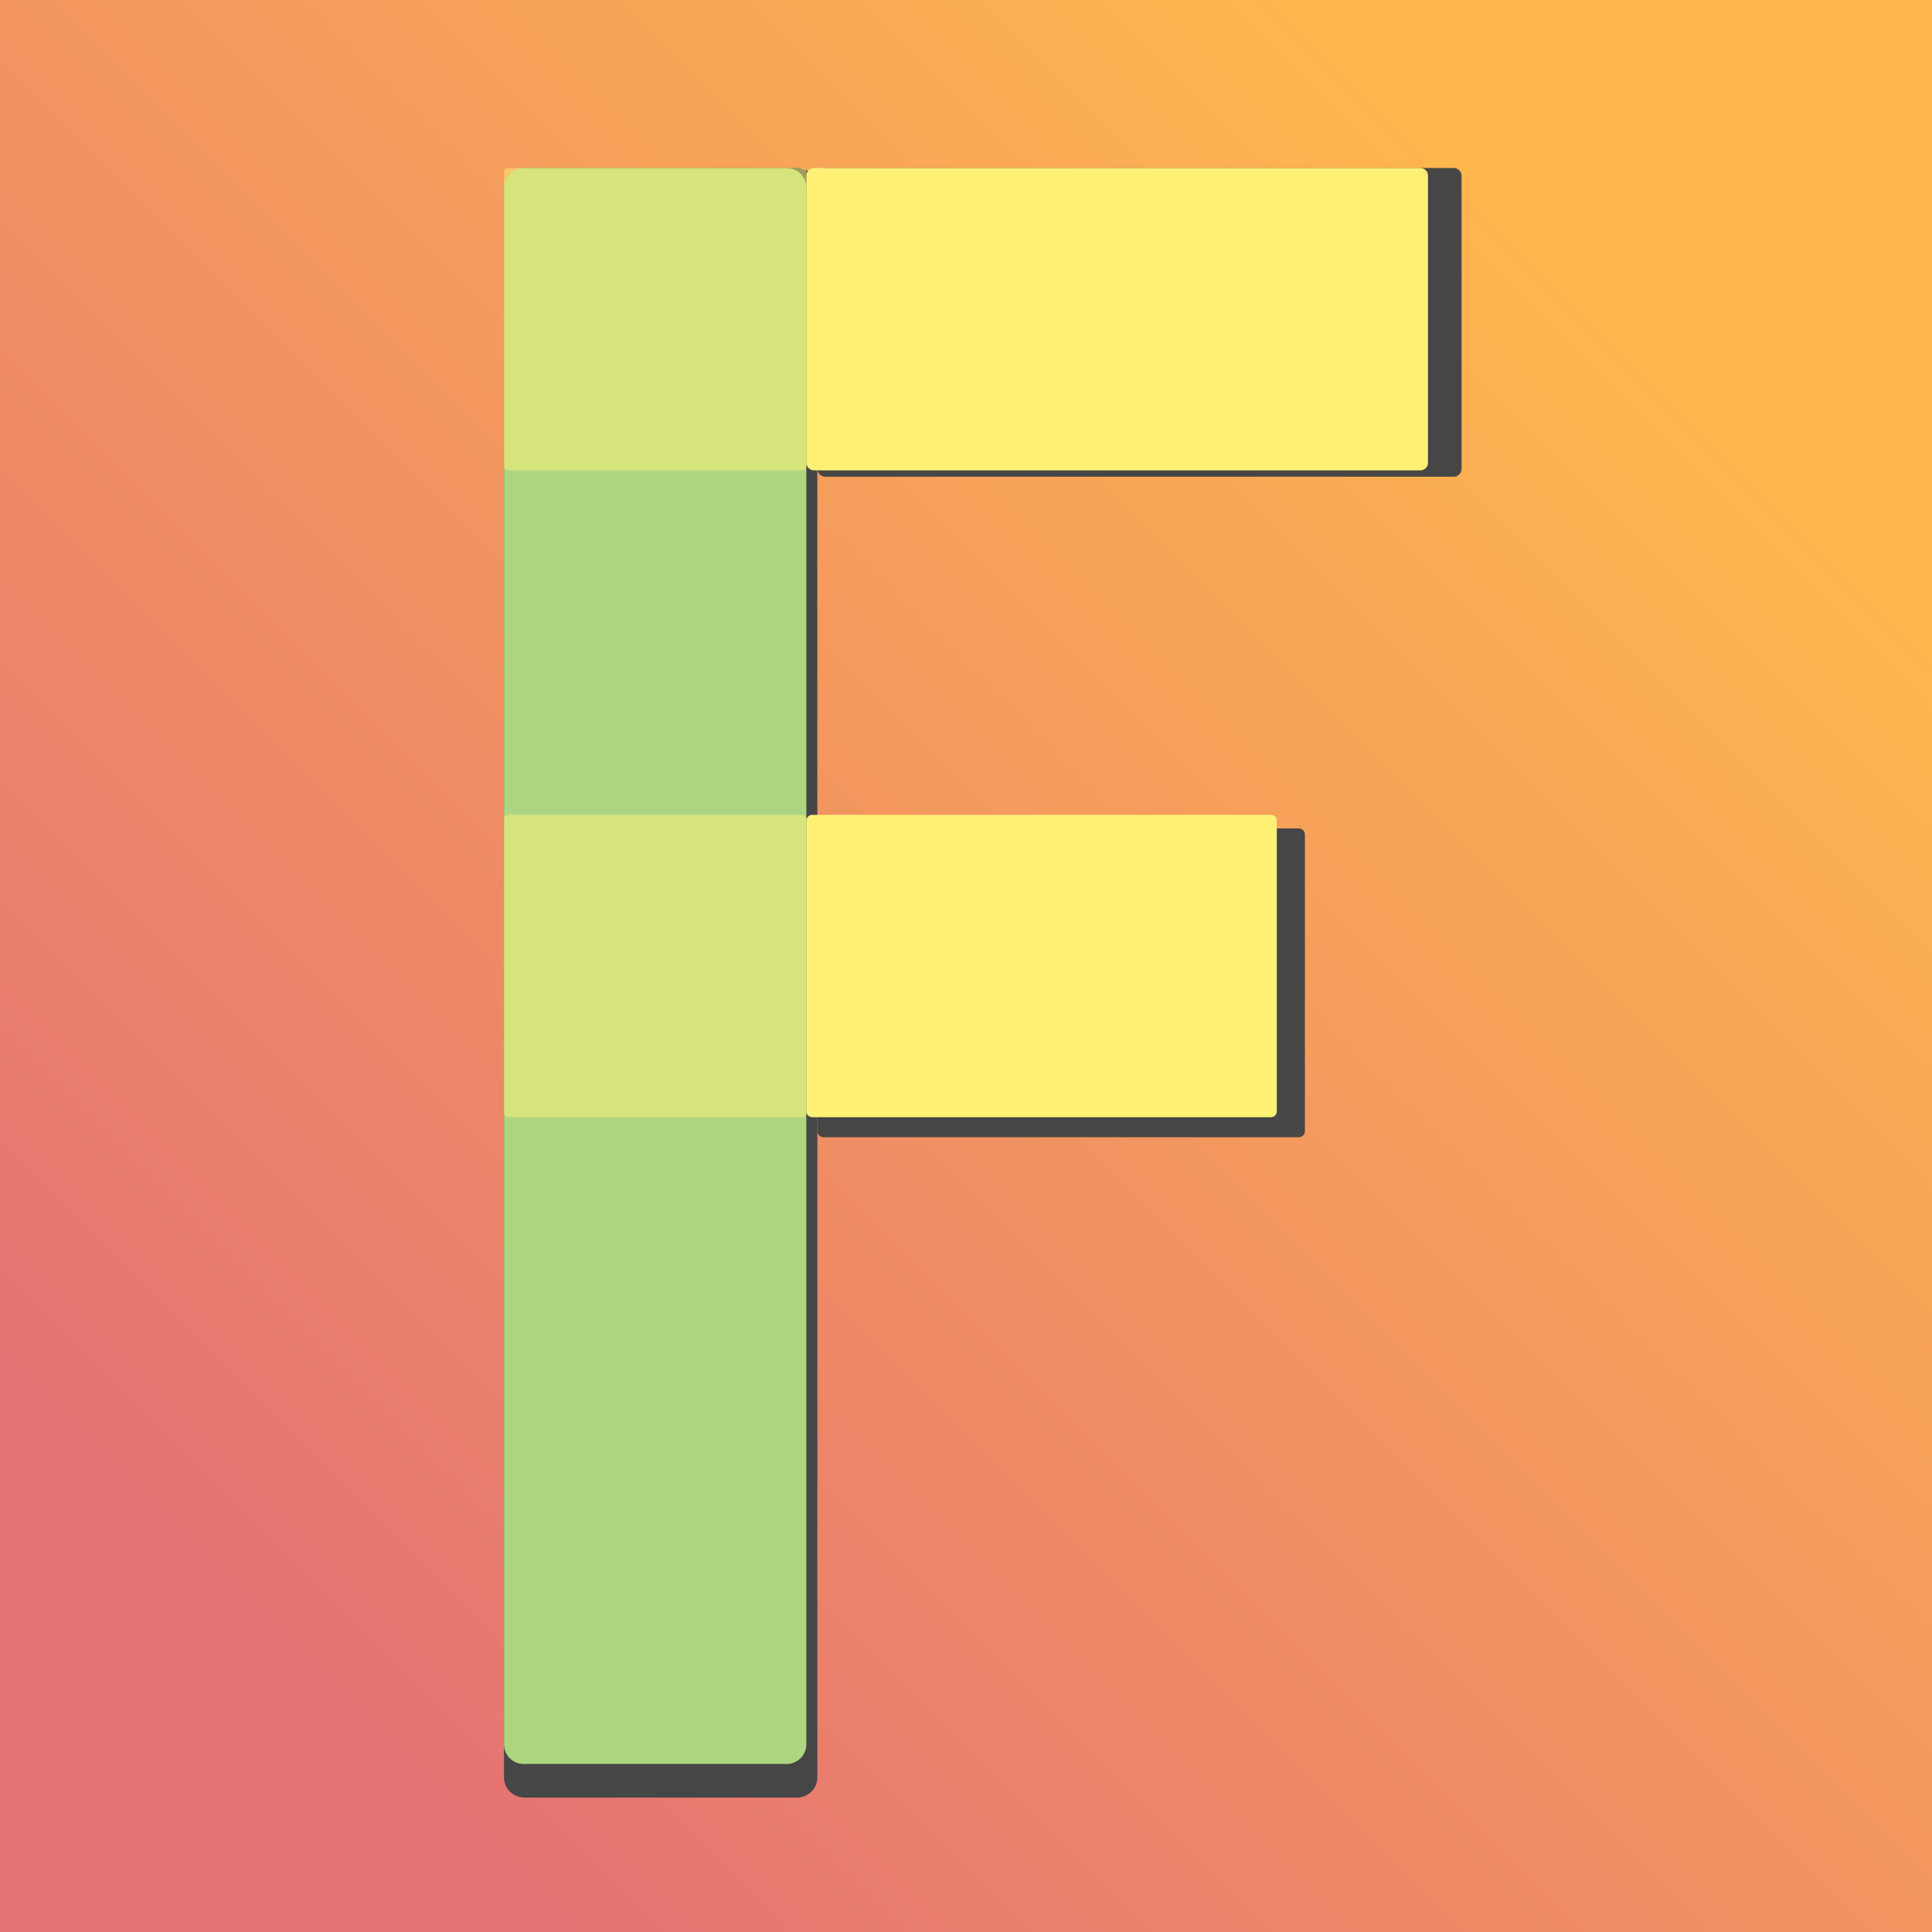
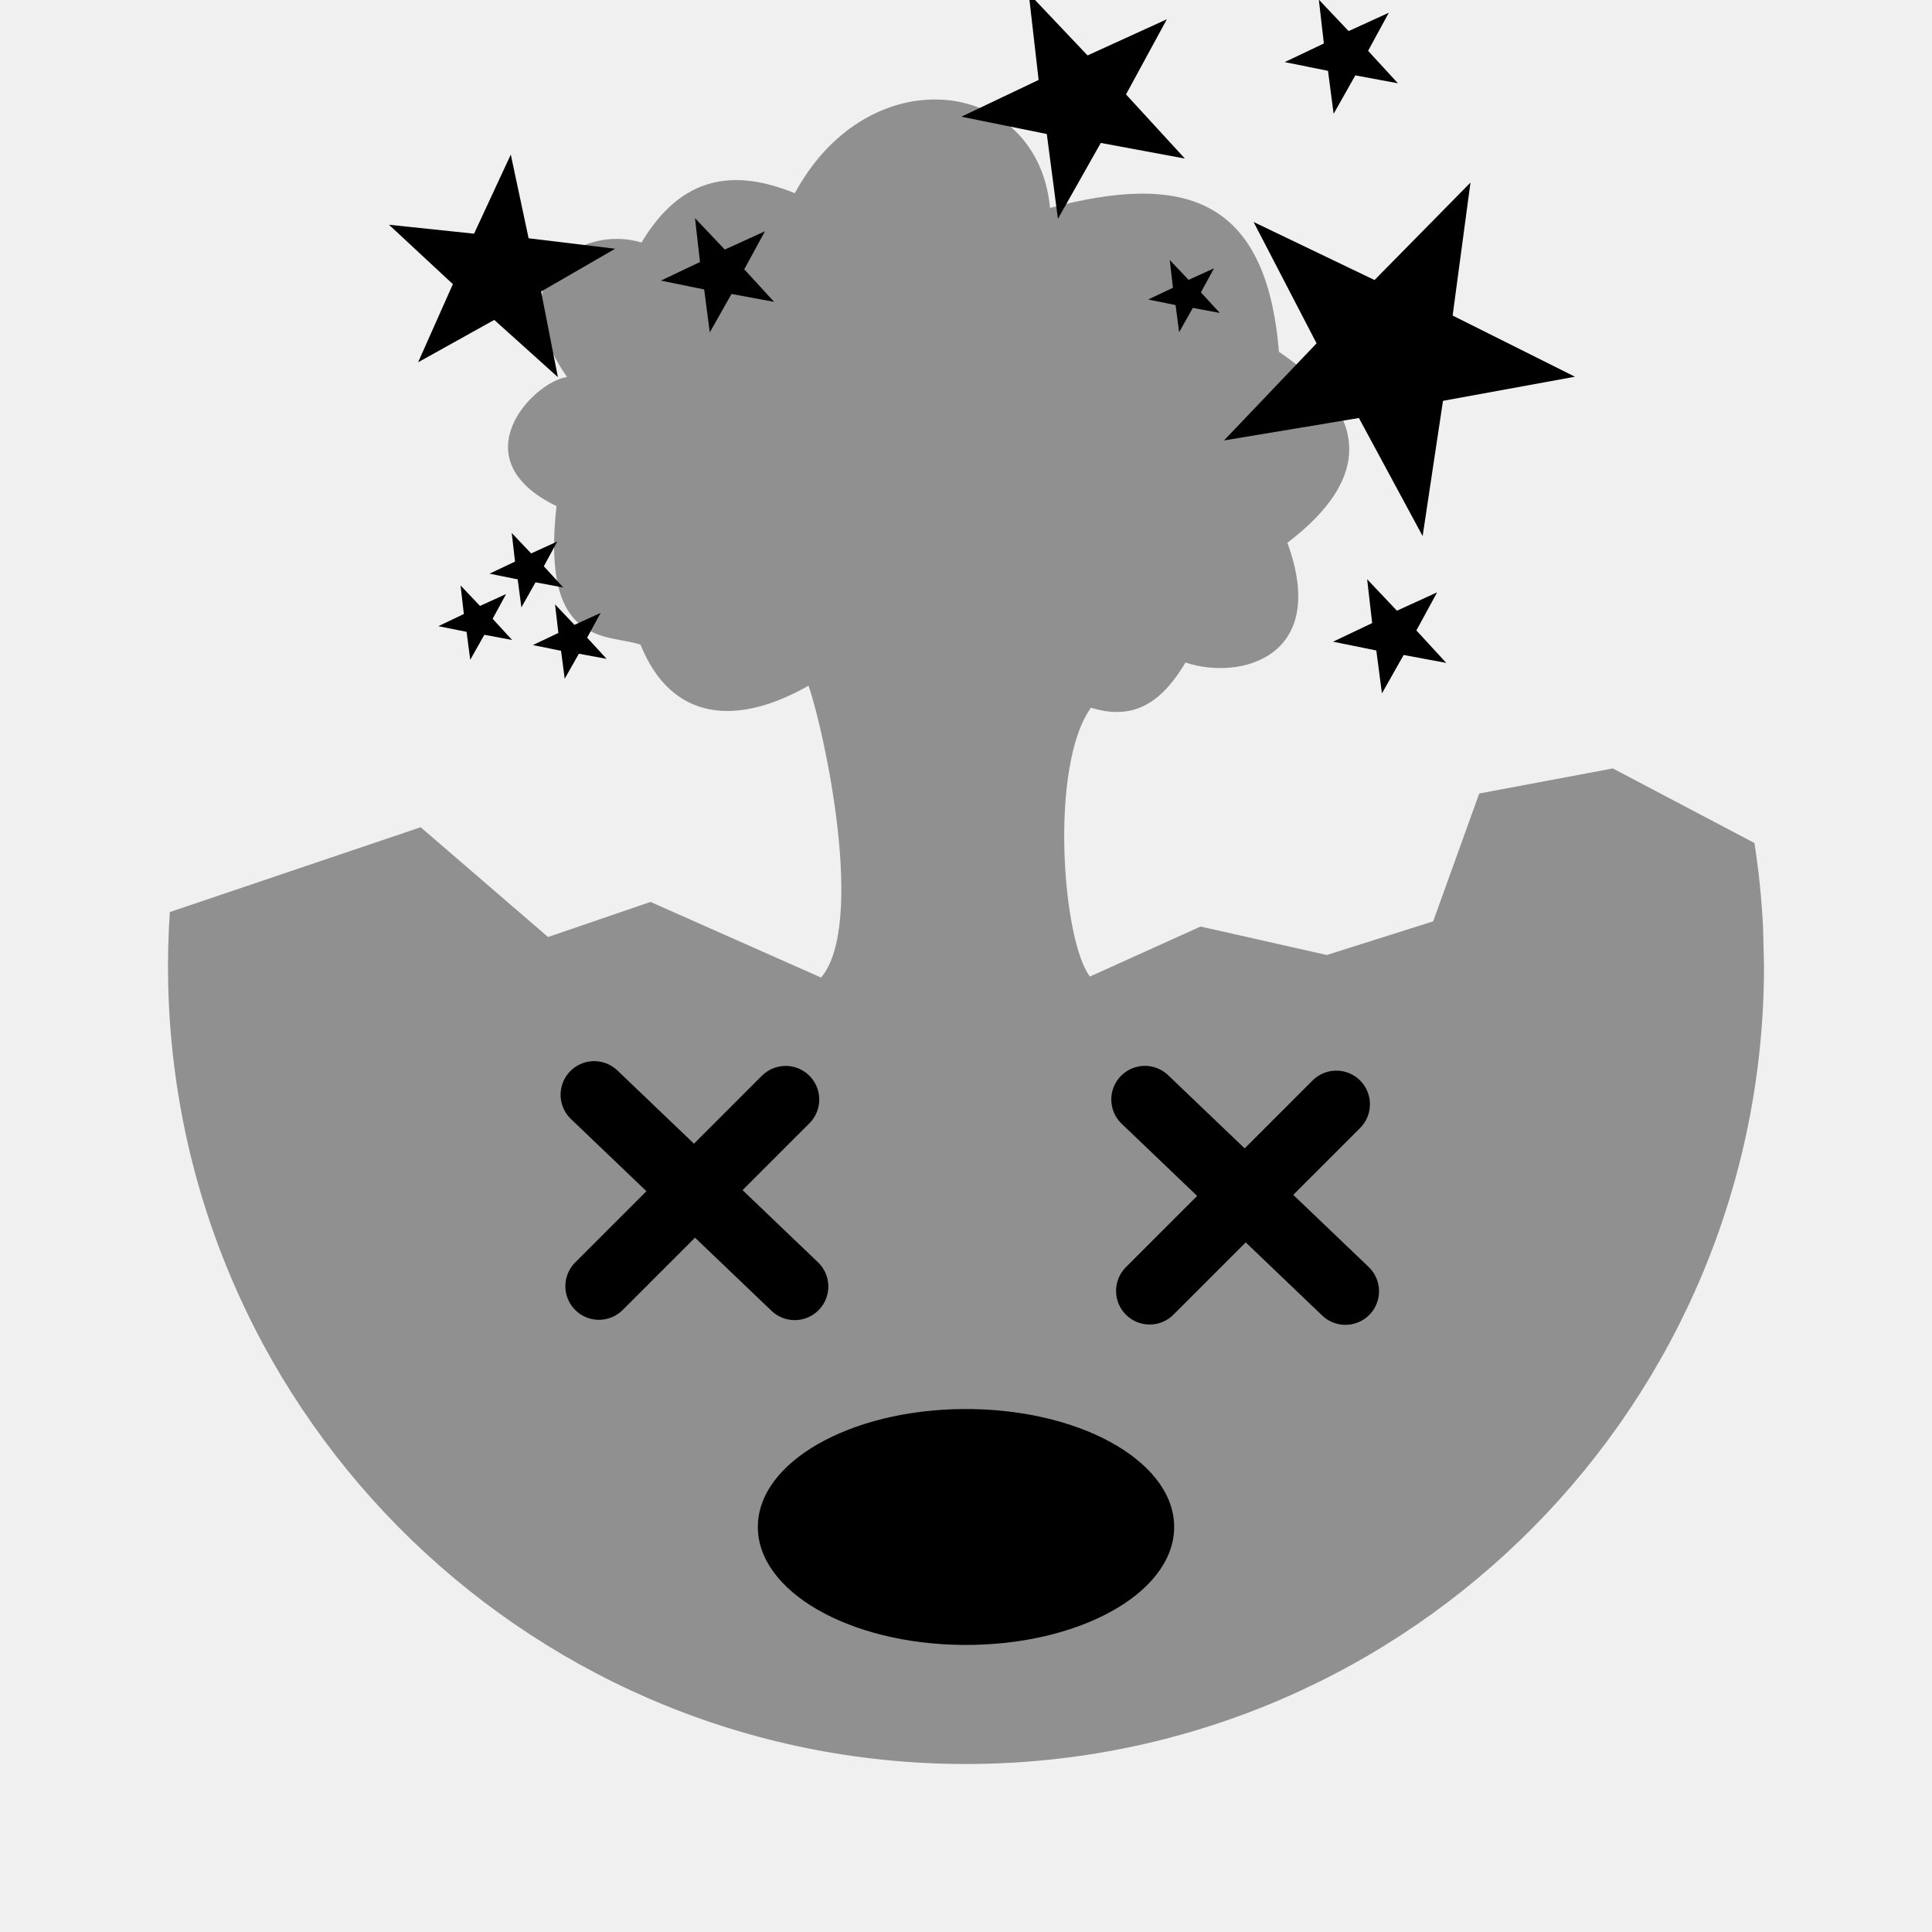
<svg xmlns="http://www.w3.org/2000/svg" xmlns:xlink="http://www.w3.org/1999/xlink" width="115" height="115" viewBox="0 0 30.427 30.427" version="1.1" id="svg1" xml:space="preserve">
  <defs id="defs1">
    <linearGradient xlink:href="#linearGradient1" id="linearGradient2-2" x1="25.971" y1="4.456" x2="4.456" y2="25.971" gradientUnits="userSpaceOnUse" />
    <linearGradient id="linearGradient1">
      <stop style="stop-color:#ffb74d;stop-opacity:1;" offset="0" id="stop1-9" />
      <stop style="stop-color:#e57373;stop-opacity:1;" offset="1" id="stop2-1" />
    </linearGradient>
  </defs>
  <g id="layer2-3" style="display:none" transform="translate(10.98021,8.466665)">
    <rect style="display:inline;fill:#ffb74d;fill-opacity:1;stroke:#ffffff;stroke-width:0.239;stroke-miterlimit:0" id="rect2-3-1-1-3" width="26.219" height="26.219" x="-67.349" y="26.578" />
    <rect style="display:inline;fill:#9575cd;fill-opacity:1;stroke:#ffffff;stroke-width:0.239;stroke-miterlimit:0" id="rect2-3-1-5" width="26.219" height="26.219" x="-67.349" y="0.12" />
    <rect style="display:inline;fill:#8bedde;fill-opacity:1;stroke:#ffffff;stroke-width:0.239;stroke-miterlimit:0" id="rect2-3-6" width="26.219" height="26.219" x="-40.891" y="-13.109" />
    <rect style="display:inline;fill:#8fdcbe;fill-opacity:1;stroke:#ffffff;stroke-width:0.239;stroke-miterlimit:0" id="rect29" width="26.219" height="26.219" x="-67.349" y="-26.339" />
    <rect style="display:inline;fill:#e57373;fill-opacity:1;stroke:#ffffff;stroke-width:0.156;stroke-miterlimit:0" id="rect4-2" width="26.302" height="26.302" x="-93.849" y="39.766" />
    <rect style="display:inline;fill:#64b5f6;fill-opacity:1;stroke:#ffffff;stroke-width:0.275;stroke-miterlimit:0" id="rect3-9" width="26.184" height="26.184" x="-93.79" y="13.367" />
    <rect style="display:inline;fill:#fff176;fill-opacity:1;stroke:#ffffff;stroke-width:0.156;stroke-miterlimit:0" id="rect4-7-1" width="26.302" height="26.302" x="-93.849" y="-13.151" />
    <rect style="display:inline;fill:#aed581;fill-opacity:1;stroke:#ffffff;stroke-width:0.239;stroke-miterlimit:0" id="rect2-2" width="26.219" height="26.219" x="-93.807" y="-39.568" />
  </g>
  <g id="g1" style="display:inline" />
-   <g id="g55-0" style="display:inline">
+   <g id="g55-0" style="display:none">
    <rect style="display:inline;opacity:1;fill:url(#linearGradient2-2);fill-opacity:1;stroke:none;stroke-width:41.832;stroke-linecap:round;stroke-linejoin:round" id="rect2-9" width="30.427" height="30.427" x="-1.7763568e-15" y="-1.7763568e-15" />
  </g>
  <g id="g7" style="display:none">
    <rect style="display:inline;opacity:1;fill:url(#linearGradient2-2);fill-opacity:1;stroke:none;stroke-width:41.832;stroke-linecap:round;stroke-linejoin:round" id="rect19" width="30.427" height="30.427" x="-1.7763568e-15" y="-1.7763568e-15" />
    <g id="g41" transform="matrix(0.6701053,0,0,0.6701031,6.608829,4.511657)" style="display:inline">
      <g id="g36" style="display:inline;fill:#464646;fill-opacity:1" transform="matrix(1.036364,0,0,1.021053,-0.2156787,-0.06606773)">
        <rect style="fill:#464646;fill-opacity:1;stroke-width:0.361;stroke-linecap:round;stroke-linejoin:round;stroke-miterlimit:0" id="rect34" width="4.762" height="25.135" x="5.931" y="3.138" ry="0.31" />
        <rect style="display:inline;fill:#464646;fill-opacity:1;stroke-width:0.225;stroke-linecap:round;stroke-linejoin:round;stroke-miterlimit:0" id="rect35" width="4.762" height="9.79" x="3.138" y="-20.483" ry="0.121" transform="rotate(90)" />
        <rect style="display:inline;fill:#464646;fill-opacity:1;stroke-width:0.196;stroke-linecap:round;stroke-linejoin:round;stroke-miterlimit:0" id="rect36" width="4.762" height="7.408" x="13.325" y="-18.102" ry="0.091" transform="rotate(90)" />
      </g>
      <rect style="fill:#aed581;fill-opacity:1;stroke-width:0.361;stroke-linecap:round;stroke-linejoin:round;stroke-miterlimit:0" id="rect37" width="4.762" height="25.135" x="5.931" y="3.138" ry="0.31" />
      <rect style="display:inline;fill:#fff176;fill-opacity:1;stroke-width:0.225;stroke-linecap:round;stroke-linejoin:round;stroke-miterlimit:0" id="rect38" width="4.762" height="9.79" x="3.138" y="-20.483" ry="0.121" transform="rotate(90)" />
      <rect style="display:inline;fill:#fff176;fill-opacity:1;stroke-width:0.196;stroke-linecap:round;stroke-linejoin:round;stroke-miterlimit:0" id="rect39" width="4.762" height="7.408" x="13.325" y="-18.102" ry="0.091" transform="rotate(90)" />
      <rect style="display:inline;opacity:0.5;fill:#fff176;fill-opacity:1;stroke-width:0.157;stroke-linecap:round;stroke-linejoin:round;stroke-miterlimit:0" id="rect40" width="4.762" height="4.763" x="3.138" y="-10.694" ry="0.059" transform="rotate(90)" />
      <rect style="display:inline;opacity:0.5;fill:#fff176;fill-opacity:1;stroke-width:0.157;stroke-linecap:round;stroke-linejoin:round;stroke-miterlimit:0" id="rect41" width="4.762" height="4.763" x="13.325" y="-10.694" ry="0.059" transform="rotate(90)" />
    </g>
  </g>
  <g id="g54" style="display:inline" />
-   <g id="g9" style="display:none">
+   <g id="g9" style="display:inline">
    <rect style="opacity:1;fill:#000000;fill-opacity:0;stroke:none;stroke-width:41.832;stroke-linecap:round;stroke-linejoin:round" id="rect9" width="30.427" height="30.427" x="-1.7763568e-15" y="-1.7763568e-15" />
    <g id="g60" style="display:inline" transform="matrix(0.8260869,0,0,0.8260869,2.645833,2.645833)">
-       <path id="path65" style="display:inline;opacity:0.4;fill:#000000;stroke-width:1.408;stroke-miterlimit:0" d="m 14.665,1.256 c -0.072,-0.001 -0.145,5.672e-4 -0.218,0.006 -0.908,0.063 -1.873,0.628 -2.497,1.781 C 10.811,2.577 9.795,2.692 9.028,3.984 7.884,3.629 6.285,4.64 7.607,6.546 6.954,6.643 5.551,8.11 7.407,9.008 7.099,11.731 8.394,11.435 9.008,11.65 c 0.595,1.471 1.848,1.554 3.203,0.781 0.304,0.874 1.097,1.987 0.24,3.003 L 9.199,13.992 7.246,14.661 4.817,12.568 0.035,14.185 A 15.214,15.214 0 0 0 0.004,15.571 15.214,15.214 0 0 0 15.392,30.426 15.214,15.214 0 0 0 30.427,15.214 l -0.017,-0.716 a 15.214,15.214 0 0 0 -0.165,-1.629 l -2.7,-1.422 -2.547,0.478 -0.878,2.437 -2.028,0.642 -2.405,-0.543 -2.111,0.953 c -0.526,-0.684 -0.778,-1.455 0.02,-2.562 0.883,0.277 1.396,-0.184 1.802,-0.861 1.046,0.348 2.743,-0.105 1.942,-2.282 C 22.961,8.475 22.914,7.246 21.179,6.065 20.939,3.099 19.34,2.652 16.815,3.323 16.694,2.016 15.745,1.277 14.665,1.256 Z" />
+       <path id="path65" style="display:inline;opacity:0.4;fill:#000000;stroke-width:1.408;stroke-miterlimit:0" d="m 14.665,-1.306 c -0.072,-0.001 -0.145,5.672e-4 -0.218,0.006 -0.908,0.063 -1.873,0.628 -2.497,1.781 C 10.811,0.015 9.795,0.13 9.028,1.421 7.884,1.067 6.285,2.078 7.607,3.984 6.954,4.081 5.551,5.548 7.407,6.446 7.099,9.169 8.394,8.873 9.008,9.088 c 0.595,1.471 1.848,1.554 3.203,0.781 0.304,0.874 1.097,4.549 0.24,5.565 L 9.199,13.992 7.246,14.661 4.817,12.568 0.035,14.185 c -0.031,0.462 -0.042,0.924 -0.031,1.387 0.196,8.33 7.056,14.952 15.388,14.854 8.332,-0.098 15.035,-6.88 15.035,-15.212 l -0.017,-0.716 c -0.026,-0.546 -0.081,-1.089 -0.165,-1.629 l -2.7,-1.422 -2.547,0.478 -0.878,2.437 -2.028,0.642 -2.405,-0.543 -2.111,0.953 c -0.526,-0.684 -0.778,-4.017 0.02,-5.125 0.883,0.277 1.396,-0.184 1.802,-0.861 1.046,0.348 2.743,-0.105 1.942,-2.282 C 22.961,5.912 22.914,4.683 21.179,3.503 20.939,0.536 19.34,0.09 16.815,0.761 16.694,-0.546 15.745,-1.286 14.665,-1.306 Z" />
      <path id="path60" style="display:inline;opacity:1;fill:none;stroke:#000000;stroke-width:1.281;stroke-linecap:round;stroke-linejoin:round;stroke-miterlimit:0;stroke-dasharray:none;stroke-opacity:1" d="m 22.447,21.414 -3.823,-3.656 m 3.65,0.091 -3.559,3.559" />
      <path id="path61" style="display:inline;opacity:1;fill:none;stroke:#000000;stroke-width:1.281;stroke-linecap:round;stroke-linejoin:round;stroke-miterlimit:0;stroke-dasharray:none;stroke-opacity:1" d="M 11.948,21.324 8.125,17.668 m 3.65,0.091 -3.559,3.559" />
      <path style="display:inline;fill:#000000;fill-opacity:1;stroke:none;stroke-width:2.474;stroke-linecap:round;stroke-linejoin:round;stroke-miterlimit:0;stroke-dasharray:none;stroke-opacity:1" id="path57-2" d="m -11.245,25.908 a 3.969,2.249 0 0 1 -3.922,2.249 3.969,2.249 0 0 1 -4.014,-2.196 3.969,2.249 0 0 1 3.828,-2.3 3.969,2.249 0 0 1 4.104,2.142" transform="scale(-1,1)" />
-       <path id="path11-5" style="display:inline;stroke-width:0.129;stroke-linecap:round;stroke-linejoin:round;stroke-miterlimit:0" d="M 7.433,5.908 6.22,4.817 4.768,5.626 5.431,4.136 4.213,3.004 5.835,3.174 6.535,1.666 6.875,3.261 8.525,3.461 7.113,4.277 Z M 19.386,1.742 17.782,1.443 16.965,2.891 16.753,1.274 15.124,0.943 16.596,0.242 16.407,-1.409 l 1.122,1.184 1.512,-0.69 -0.779,1.433 z M 5.279,10.279 4.75,10.181 4.481,10.658 4.411,10.125 3.874,10.016 4.359,9.785 4.297,9.24 4.667,9.63 5.165,9.403 4.908,9.875 Z m 1.802,0.36 L 6.552,10.541 6.282,11.018 6.212,10.485 5.675,10.376 6.161,10.145 6.098,9.601 6.468,9.991 6.967,9.763 6.71,10.235 Z M 6.254,9.278 5.725,9.18 5.456,9.657 5.386,9.124 4.849,9.015 5.334,8.784 5.272,8.239 5.642,8.63 6.14,8.402 5.883,8.874 Z M 26.823,5.901 24.307,6.361 23.919,8.939 22.704,6.688 20.132,7.116 21.897,5.264 20.696,2.951 23.002,4.058 24.831,2.2 24.491,4.735 Z M 20.052,4.685 19.538,4.589 19.277,5.053 19.209,4.535 18.687,4.429 19.159,4.204 19.098,3.675 19.457,4.054 19.942,3.833 19.692,4.292 Z m 4.317,6.672 -0.812,-0.151 -0.414,0.733 -0.107,-0.819 -0.825,-0.167 0.746,-0.355 -0.096,-0.836 0.568,0.6 0.766,-0.35 -0.395,0.726 z M 23.448,0.307 22.636,0.156 22.222,0.889 22.114,0.07 l -0.825,-0.167 0.746,-0.355 -0.096,-0.836 0.568,0.6 0.766,-0.35 -0.395,0.726 z M 11.555,4.473 10.743,4.322 10.329,5.055 10.222,4.236 9.397,4.069 10.142,3.714 10.047,2.877 10.615,3.477 11.381,3.127 10.986,3.853 Z" />
+       <path id="path11-5" style="display:inline;stroke-width:0.129;stroke-linecap:round;stroke-linejoin:round;stroke-miterlimit:0" d="M 7.433,3.987 6.22,2.896 4.768,3.704 5.431,2.214 4.213,1.082 5.835,1.252 6.535,-0.256 6.875,1.34 8.525,1.539 7.113,2.355 Z m 11.953,-4.167 -1.603,-0.298 -0.817,1.447 -0.212,-1.617 -1.629,-0.33 1.473,-0.701 -0.189,-1.651 1.122,1.184 1.512,-0.69 -0.779,1.433 z M 6.56,8.998 6.031,8.899 5.762,9.376 5.692,8.843 5.155,8.735 5.64,8.503 5.578,7.959 5.948,8.349 6.446,8.122 6.189,8.594 Z m 1.802,0.36 L 7.833,9.26 7.563,9.737 7.493,9.204 6.956,9.095 7.442,8.864 7.379,8.319 7.749,8.71 8.248,8.482 7.991,8.954 Z M 7.535,7.997 7.007,7.899 6.737,8.376 6.667,7.843 6.13,7.734 6.616,7.503 6.553,6.958 6.923,7.348 7.421,7.121 7.165,7.593 Z M 26.823,3.979 24.307,4.439 23.919,7.017 22.704,4.766 20.132,5.194 21.897,3.343 20.696,1.029 23.002,2.136 24.831,0.278 24.491,2.813 Z M 20.052,2.763 19.538,2.667 19.277,3.131 19.209,2.613 18.687,2.507 19.159,2.283 19.098,1.754 19.457,2.133 19.942,1.912 19.692,2.371 Z m 4.317,6.672 -0.812,-0.151 -0.414,0.733 -0.107,-0.819 -0.825,-0.167 0.746,-0.355 -0.096,-0.836 0.568,0.6 0.766,-0.35 -0.395,0.726 z m -0.921,-11.05 -0.812,-0.151 -0.414,0.733 -0.107,-0.819 -0.825,-0.167 0.746,-0.355 -0.096,-0.836 0.568,0.6 0.766,-0.35 -0.395,0.726 z M 11.555,2.552 10.743,2.401 10.329,3.134 10.222,2.315 9.397,2.147 10.142,1.792 10.047,0.956 10.615,1.555 11.381,1.206 10.986,1.931 Z" />
    </g>
  </g>
  <g id="g8" style="display:none">
    <rect style="opacity:1;fill:#000000;fill-opacity:0;stroke:none;stroke-width:41.832;stroke-linecap:round;stroke-linejoin:round" id="rect8" width="30.427" height="30.427" x="-1.7763568e-15" y="-1.7763568e-15" />
    <g id="g55" style="display:inline;opacity:1" transform="matrix(0.7438192,0.3593782,-0.3593782,0.7438192,9.364833,-1.569998)">
      <path style="display:inline;opacity:0.4;fill:#000000;stroke-width:1.408;stroke-miterlimit:0" id="path51" d="M 31.82,18.097 A 15.214,15.214 0 0 1 16.786,33.31 15.214,15.214 0 0 1 1.398,18.455 15.214,15.214 0 0 1 16.07,2.893 15.214,15.214 0 0 1 31.804,17.382" />
      <path style="opacity:1;fill:#000000;fill-opacity:1;stroke:none;stroke-width:2.324;stroke-linecap:round;stroke-linejoin:round;stroke-miterlimit:0;stroke-dasharray:none;stroke-opacity:1" id="path52" d="m -17.859,12.171 a 1.984,3.969 0 0 1 -1.961,3.968 1.984,3.969 0 0 1 -2.007,-3.875 1.984,3.969 0 0 1 1.914,-4.06 1.984,3.969 0 0 1 2.052,3.78" transform="scale(-1,1)" />
      <path style="opacity:1;fill:#000000;fill-opacity:1;stroke:none;stroke-width:2.324;stroke-linecap:round;stroke-linejoin:round;stroke-miterlimit:0;stroke-dasharray:none;stroke-opacity:1" id="path53" d="M 12.568,12.171 A 1.984,3.969 0 0 1 10.607,16.139 1.984,3.969 0 0 1 8.6,12.264 1.984,3.969 0 0 1 10.513,8.205 1.984,3.969 0 0 1 12.566,11.984" />
      <path style="opacity:1;fill:#000000;fill-opacity:1;stroke:#000000;stroke-width:2.905;stroke-linecap:round;stroke-linejoin:round;stroke-miterlimit:0;stroke-dasharray:none;stroke-opacity:1" d="M 23.154,19.179 C 17.872,25.848 12.667,25.89 7.537,19.305 12.697,21.126 17.907,21.014 23.154,19.179 Z" id="path54" />
      <path id="path50" style="display:inline;opacity:1;fill:#000000;fill-opacity:1;stroke:#000000;stroke-width:0.018;stroke-miterlimit:0;stroke-opacity:1" d="M 2.465,4.121 C 2.226,4.018 2.211,3.699 2.351,3.35 2.491,3.002 2.796,2.851 2.895,2.673 2.994,2.496 3.001,2.397 3.086,2.32 c 0.086,-0.077 0.122,-0.071 0.191,-0.047 z m 0,0 C 2.72,4.189 2.974,3.962 3.137,3.621 3.299,3.281 3.19,2.987 3.252,2.796 3.313,2.606 3.384,2.529 3.38,2.421 3.375,2.313 3.344,2.296 3.275,2.272 Z m -3.371,-5.062 c -0.009,-0.26 0.273,-0.41 0.648,-0.433 0.375,-0.022 0.642,0.189 0.844,0.203 0.203,0.014 0.295,-0.022 0.401,0.022 0.106,0.044 0.116,0.08 0.124,0.153 z m 0,0 c 0.048,0.259 0.361,0.393 0.739,0.394 0.377,0.001 0.597,-0.223 0.795,-0.249 0.198,-0.025 0.298,0.006 0.394,-0.044 0.096,-0.05 0.098,-0.086 0.09,-0.159 z M -0.08,1.905 C -0.228,1.691 -0.071,1.412 0.232,1.191 0.536,0.97 0.875,1.004 1.053,0.906 c 0.178,-0.097 0.236,-0.178 0.35,-0.198 0.113,-0.02 0.141,0.005 0.187,0.062 z m 0,0 C 0.1,2.097 0.436,2.041 0.754,1.838 1.073,1.636 1.136,1.328 1.29,1.2 1.443,1.072 1.544,1.044 1.598,0.95 1.651,0.857 1.634,0.825 1.588,0.768 Z M 10.779,-1 c 0.016,-0.26 -0.263,-0.417 -0.637,-0.449 -0.374,-0.032 -0.646,0.173 -0.849,0.182 -0.203,0.009 -0.294,-0.03 -0.401,0.012 -0.107,0.042 -0.118,0.077 -0.128,0.149 z m 0,0 c -0.054,0.258 -0.371,0.383 -0.749,0.375 -0.377,-0.008 -0.591,-0.238 -0.788,-0.269 -0.198,-0.03 -0.298,-0.002 -0.393,-0.054 -0.095,-0.052 -0.096,-0.088 -0.086,-0.161 z M 7.588,-6.173 C 7.359,-6.298 7.098,-6.113 6.91,-5.788 6.721,-5.464 6.79,-5.13 6.711,-4.943 6.632,-4.755 6.558,-4.69 6.55,-4.575 c -0.008,0.115 0.019,0.14 0.08,0.179 z m 0,0 c 0.21,0.159 0.188,0.5 0.019,0.837 -0.169,0.338 -0.468,0.432 -0.58,0.598 -0.112,0.166 -0.129,0.269 -0.217,0.332 -0.088,0.063 -0.121,0.049 -0.182,0.009 z m 2.199,2.001 c -0.125,-0.229 -0.444,-0.214 -0.778,-0.042 -0.334,0.172 -0.456,0.49 -0.623,0.605 -0.167,0.115 -0.265,0.131 -0.334,0.223 -0.069,0.092 -0.059,0.128 -0.029,0.194 z m 0,0 c 0.091,0.247 -0.111,0.522 -0.435,0.716 -0.324,0.193 -0.627,0.112 -0.811,0.191 -0.184,0.079 -0.253,0.157 -0.361,0.163 -0.108,0.006 -0.128,-0.024 -0.158,-0.091 z" />
      <path style="opacity:1;fill:none;fill-opacity:1;stroke:#000000;stroke-width:0.641;stroke-linecap:round;stroke-linejoin:round;stroke-miterlimit:0;stroke-dasharray:none;stroke-opacity:1" d="m 3.389,-2.86 c -0.582,0.533 -0.712,1.913 -0.25,2.457" id="path64" />
      <path id="path56" style="display:inline;opacity:0.4;fill:#000000;fill-opacity:1;stroke:#000000;stroke-width:0.018;stroke-miterlimit:0;stroke-opacity:1" d="m 3.151,-3.928 3.853,6.24 1.188,-0.722 C 8.137,1.486 8.082,1.371 8.029,1.243 7.674,0.378 8.515,-1.453 7.531,-2.879 6.547,-4.305 4.899,-4.9 3.151,-3.928 Z m 0,0 C 1.496,-2.804 1.286,-1.064 2.116,0.456 2.947,1.977 4.96,2.049 5.573,2.755 5.66,2.855 5.735,2.952 5.801,3.044 L 6.99,2.321 Z M 6.127,3.56 C 6.298,3.85 6.437,4.062 6.749,4.178 7.295,4.38 7.544,4.265 8.009,3.979 L 7.31,2.841 Z M 7.324,2.832 8.025,3.968 C 8.49,3.681 8.705,3.512 8.77,2.933 8.806,2.608 8.684,2.39 8.507,2.113 Z" />
    </g>
  </g>
  <g id="g6" style="display:none">
    <rect style="opacity:1;fill:#000000;fill-opacity:0;stroke:none;stroke-width:41.832;stroke-linecap:round;stroke-linejoin:round" id="rect6" width="30.427" height="30.427" x="-1.7763568e-15" y="-1.7763568e-15" />
    <g id="g44" style="display:inline;opacity:1" transform="matrix(0.8260869,0,0,0.8260869,2.645833,5.291667)">
      <path style="display:inline;opacity:0.4;fill:#000000;stroke-width:1.408;stroke-miterlimit:0" id="path39" d="M 30.427,15.214 A 15.214,15.214 0 0 1 15.393,30.426 15.214,15.214 0 0 1 0.004,15.572 15.214,15.214 0 0 1 14.677,0.009 15.214,15.214 0 0 1 30.41,14.498" />
      <path style="opacity:1;fill:none;stroke:#000000;stroke-width:1.574;stroke-linecap:round;stroke-linejoin:round;stroke-miterlimit:0;stroke-dasharray:none;stroke-opacity:1" d="M 23.261,6.973 C 21.995,6.006 20.239,5.63 17.992,5.845" id="path40" />
      <path style="opacity:1;fill:#000000;fill-opacity:1;stroke:none;stroke-width:1.63;stroke-linecap:round;stroke-linejoin:round;stroke-miterlimit:0;stroke-dasharray:none;stroke-opacity:1" id="path41" d="m -17.205,10.209 a 2.018,1.919 0 0 1 -1.994,1.919 2.018,1.919 0 0 1 -2.041,-1.874 2.018,1.919 0 0 1 1.946,-1.963 2.018,1.919 0 0 1 2.087,1.828" transform="scale(-1,1)" />
      <path style="opacity:1;fill:none;stroke:#000000;stroke-width:1.574;stroke-linecap:round;stroke-linejoin:round;stroke-miterlimit:0;stroke-dasharray:none;stroke-opacity:1" d="m 8.495,1.316 c 1.592,-0.053 3.241,0.66 4.946,2.138" id="path42" />
      <path style="opacity:1;fill:#000000;fill-opacity:1;stroke:none;stroke-width:1.63;stroke-linecap:round;stroke-linejoin:round;stroke-miterlimit:0;stroke-dasharray:none;stroke-opacity:1" id="path43" d="M 12.895,7.917 A 2.018,1.919 0 0 1 10.9,9.836 2.018,1.919 0 0 1 8.859,7.962 2.018,1.919 0 0 1 10.805,5.999 2.018,1.919 0 0 1 12.892,7.826" />
      <path style="opacity:1;fill:none;fill-opacity:1;stroke:#000000;stroke-width:1.537;stroke-linecap:round;stroke-linejoin:round;stroke-miterlimit:0;stroke-dasharray:none;stroke-opacity:1" d="m 10.051,15.364 c 3.705,-1.178 6.608,-0.759 8.711,1.26" id="path44" />
      <path id="path11-6" style="display:inline;fill:#000000;fill-opacity:1;stroke:none;stroke-width:0.32;stroke-linecap:round;stroke-linejoin:round;stroke-miterlimit:0;stroke-opacity:1" d="m 20.766,-14.76 c -0.631,0.03 -1.296,0.345 -1.954,1.243 -0.756,-0.429 -2.542,-0.06 -2.624,1.21 -2.151,0.882 -0.505,3.277 0.224,3.033 -0.245,0.863 0.317,2.047 2.109,1.666 0.349,1.05 2.471,1.499 3.007,-0.076 0.487,0.934 3.179,1.664 3.412,-1.012 1.199,0.565 3.095,-1.984 0.686,-2.826 0.441,-0.147 1.208,-2.042 -0.806,-1.807 -0.194,-0.981 -1.035,-1.484 -2.31,-0.97 -0.519,-0.24 -1.116,-0.494 -1.747,-0.464 z m 0.608,1.882 h 0.778 v 0.775 h -0.778 z m -1.406,0.015 h 0.624 v 0.624 h -0.624 z m 0.053,0.964 c 0.166,0.025 0.49,0.085 0.52,0.117 2.06e-4,2.56e-4 0.001,0.002 0.001,0.002 v 6.25e-4 l 6.25e-4,6.26e-4 v 6.25e-4 0.681 c 0.314,0.14 0.755,0.71 0.797,1.209 0.03,0.355 -0.136,0.816 -0.499,0.99 -0.382,0.185 -1.13,0.159 -1.413,-0.362 0.113,-0.11 0.136,-0.133 0.196,-0.212 0.348,0.423 0.718,0.352 0.982,0.212 0.212,-0.113 0.359,-0.272 0.307,-0.681 -0.064,-0.503 -0.42,-0.79 -0.892,-0.96 v -0.503 z m 2.094,0.023 v 2.744 l -0.318,-0.087 -0.185,-2.555 z m -4.759,10.728 c -0.604,-0.156 -0.195,-0.505 0.067,-0.531 -0.32,-0.149 -0.027,-0.429 0.249,-0.431 0.07,-0.272 0.397,-0.297 0.576,-0.223 0.008,-0.115 0.713,-0.238 0.728,0.108 0.289,0.07 0.217,0.341 0.05,0.428 0.303,0.269 0.058,0.436 -0.146,0.561 0.007,0.205 -0.185,0.301 -0.431,0.283 -0.124,0.297 -0.498,0.101 -0.494,0.031 -0.41,0.303 -0.837,-0.083 -0.599,-0.228 z m 2.585,-2.865 c -0.385,0.88 -1.053,0.673 -1.078,0.372 -0.339,0.523 -0.88,0.401 -0.852,0.06 -0.548,0.146 -0.564,-0.236 -0.392,-0.522 -0.233,0.088 -0.409,-0.678 0.3,-0.993 0.175,-0.418 0.72,-0.56 0.88,-0.428 0.583,-0.605 0.897,-0.444 1.131,-0.299 0.419,-0.184 0.595,-0.029 0.532,0.291 0.593,-0.101 0.151,0.53 0.01,0.583 0.575,0.248 -0.262,1.106 -0.53,0.935 z" />
    </g>
  </g>
  <g id="g5" style="display:none">
    <rect style="opacity:1;fill:#000000;fill-opacity:0;stroke:none;stroke-width:41.832;stroke-linecap:round;stroke-linejoin:round" id="rect4" width="30.427" height="30.427" x="-1.7763568e-15" y="-1.7763568e-15" />
    <g id="g33" style="display:inline;opacity:1" transform="matrix(0.8260869,0,0,0.8260869,2.645833,2.645833)">
      <path style="display:inline;opacity:0.4;fill:#000000;stroke-width:1.408;stroke-miterlimit:0" id="path28" d="M 30.427,15.214 A 15.214,15.214 0 0 1 15.393,30.426 15.214,15.214 0 0 1 0.004,15.572 15.214,15.214 0 0 1 14.677,0.009 15.214,15.214 0 0 1 30.41,14.498" />
      <path style="opacity:1;fill:none;stroke:#000000;stroke-width:1.574;stroke-linecap:round;stroke-linejoin:round;stroke-miterlimit:0;stroke-dasharray:none;stroke-opacity:1" d="M 21.304,17.61 C 20.699,16.136 19.373,14.925 17.326,13.976" id="path29" />
      <path style="opacity:1;fill:#000000;fill-opacity:1;stroke:none;stroke-width:1.63;stroke-linecap:round;stroke-linejoin:round;stroke-miterlimit:0;stroke-dasharray:none;stroke-opacity:1" id="path30" d="m -16.925,17.131 a 2.018,1.919 0 0 1 -1.994,1.919 2.018,1.919 0 0 1 -2.041,-1.874 2.018,1.919 0 0 1 1.946,-1.963 2.018,1.919 0 0 1 2.087,1.828" transform="scale(-1,1)" />
      <path style="opacity:1;fill:none;stroke:#000000;stroke-width:1.574;stroke-linecap:round;stroke-linejoin:round;stroke-miterlimit:0;stroke-dasharray:none;stroke-opacity:1" d="m 9.124,17.61 c 0.605,-1.474 1.931,-2.685 3.978,-3.634" id="path31" />
      <path style="opacity:1;fill:#000000;fill-opacity:1;stroke:none;stroke-width:1.63;stroke-linecap:round;stroke-linejoin:round;stroke-miterlimit:0;stroke-dasharray:none;stroke-opacity:1" id="path32" d="m 13.503,17.131 a 2.018,1.919 0 0 1 -1.994,1.919 2.018,1.919 0 0 1 -2.041,-1.874 2.018,1.919 0 0 1 1.946,-1.963 2.018,1.919 0 0 1 2.087,1.828" />
      <path style="opacity:1;fill:none;fill-opacity:1;stroke:#000000;stroke-width:1.537;stroke-linecap:round;stroke-linejoin:round;stroke-miterlimit:0;stroke-dasharray:none;stroke-opacity:1" d="m 10.69,24.306 c 2.971,-3.182 5.987,-3.161 9.047,0.061" id="path33" />
    </g>
  </g>
  <g id="g4" style="display:none;opacity:1">
    <rect style="opacity:1;fill:#000000;fill-opacity:0;stroke:none;stroke-width:41.832;stroke-linecap:round;stroke-linejoin:round" id="rect3" width="30.427" height="30.427" x="-1.7763568e-15" y="-1.7763568e-15" />
    <g id="g27" style="display:inline" transform="matrix(0.8260869,0,0,0.8260869,2.645833,2.645833)">
      <path style="display:inline;opacity:0.4;fill:#000000;stroke-width:1.408;stroke-miterlimit:0" id="path22" d="M 30.427,15.214 A 15.214,15.214 0 0 1 15.393,30.426 15.214,15.214 0 0 1 0.004,15.572 15.214,15.214 0 0 1 14.677,0.009 15.214,15.214 0 0 1 30.41,14.498" />
      <path style="opacity:1;fill:#000000;fill-opacity:1;stroke:none;stroke-width:2.324;stroke-linecap:round;stroke-linejoin:round;stroke-miterlimit:0;stroke-dasharray:none;stroke-opacity:1" id="path24" d="m -17.859,12.171 a 1.984,3.969 0 0 1 -1.961,3.968 1.984,3.969 0 0 1 -2.007,-3.875 1.984,3.969 0 0 1 1.914,-4.06 1.984,3.969 0 0 1 2.052,3.78" transform="scale(-1,1)" />
      <path style="opacity:1;fill:#000000;fill-opacity:1;stroke:none;stroke-width:2.324;stroke-linecap:round;stroke-linejoin:round;stroke-miterlimit:0;stroke-dasharray:none;stroke-opacity:1" id="path26" d="M 12.568,12.171 A 1.984,3.969 0 0 1 10.607,16.139 1.984,3.969 0 0 1 8.6,12.264 1.984,3.969 0 0 1 10.513,8.205 1.984,3.969 0 0 1 12.566,11.984" />
      <path style="opacity:1;fill:#000000;fill-opacity:1;stroke:#000000;stroke-width:2.905;stroke-linecap:round;stroke-linejoin:round;stroke-miterlimit:0;stroke-dasharray:none;stroke-opacity:1" d="M 23.154,19.179 C 17.872,25.848 12.667,25.89 7.537,19.305 12.697,21.126 17.907,21.014 23.154,19.179 Z" id="path27" />
      <path style="opacity:1;fill:#000000;fill-opacity:1;stroke:none;stroke-width:2.324;stroke-linecap:round;stroke-linejoin:round;stroke-miterlimit:0;stroke-dasharray:none;stroke-opacity:1" id="path5" d="m -17.859,12.171 a 1.984,3.969 0 0 1 -1.961,3.968 1.984,3.969 0 0 1 -2.007,-3.875 1.984,3.969 0 0 1 1.914,-4.06 1.984,3.969 0 0 1 2.052,3.78" transform="scale(-1,1)" />
      <path style="opacity:1;fill:#000000;fill-opacity:1;stroke:none;stroke-width:2.324;stroke-linecap:round;stroke-linejoin:round;stroke-miterlimit:0;stroke-dasharray:none;stroke-opacity:1" id="path6" d="M 12.568,12.171 A 1.984,3.969 0 0 1 10.607,16.139 1.984,3.969 0 0 1 8.6,12.264 1.984,3.969 0 0 1 10.513,8.205 1.984,3.969 0 0 1 12.566,11.984" />
    </g>
  </g>
  <g id="g2" style="display:none">
    <rect style="opacity:1;fill:#000000;fill-opacity:0;stroke:none;stroke-width:41.832;stroke-linecap:round;stroke-linejoin:round" id="rect1" width="30.427" height="30.427" x="-1.7763568e-15" y="-1.7763568e-15" />
    <g id="layer2" style="display:inline" transform="matrix(0.8260869,0,0,0.8260869,2.645833,2.645833)">
      <path style="display:inline;opacity:0.4;fill:#000000;stroke-width:1.408;stroke-miterlimit:0" id="path9" d="M 30.427,15.214 A 15.214,15.214 0 0 1 15.393,30.426 15.214,15.214 0 0 1 0.004,15.572 15.214,15.214 0 0 1 14.677,0.009 15.214,15.214 0 0 1 30.41,14.498" />
      <path style="opacity:1;fill:none;stroke:#000000;stroke-width:1.574;stroke-linecap:round;stroke-linejoin:round;stroke-miterlimit:0;stroke-dasharray:none;stroke-opacity:1" d="m 21.702,14.546 c -1.592,0.064 -3.184,0.896 -4.776,2.495" id="path13" />
      <path style="opacity:1;fill:#000000;fill-opacity:1;stroke:none;stroke-width:1.63;stroke-linecap:round;stroke-linejoin:round;stroke-miterlimit:0;stroke-dasharray:none;stroke-opacity:1" id="path14" d="m -16.925,17.131 a 2.018,1.919 0 0 1 -1.994,1.919 2.018,1.919 0 0 1 -2.041,-1.874 2.018,1.919 0 0 1 1.946,-1.963 2.018,1.919 0 0 1 2.087,1.828" transform="scale(-1,1)" />
      <path style="opacity:1;fill:none;stroke:#000000;stroke-width:1.574;stroke-linecap:round;stroke-linejoin:round;stroke-miterlimit:0;stroke-dasharray:none;stroke-opacity:1" d="m 8.725,14.546 c 1.592,0.064 3.184,0.896 4.776,2.495" id="path10" />
      <path style="opacity:1;fill:#000000;fill-opacity:1;stroke:none;stroke-width:1.63;stroke-linecap:round;stroke-linejoin:round;stroke-miterlimit:0;stroke-dasharray:none;stroke-opacity:1" id="path12" d="m 13.503,17.131 a 2.018,1.919 0 0 1 -1.994,1.919 2.018,1.919 0 0 1 -2.041,-1.874 2.018,1.919 0 0 1 1.946,-1.963 2.018,1.919 0 0 1 2.087,1.828" />
      <path id="rect2" style="fill:#000000;stroke-width:0.47;stroke-linecap:round;stroke-linejoin:round;stroke-miterlimit:0" d="m 5.44,20.69 c -0.236,0 -0.426,0.19 -0.426,0.426 v 5.586 c 0,0.236 0.19,0.426 0.426,0.426 H 26.019 c 0.236,0 0.425,-0.19 0.425,-0.426 V 21.116 c 0,-0.236 -0.189,-0.426 -0.425,-0.426 z m 6.141,0.423 c 0.266,-0.007 0.522,0.046 0.71,0.138 0.477,0.229 0.696,0.834 0.656,1.301 -0.055,0.656 -0.636,1.407 -1.049,1.591 v 0.894 9.18e-4 c -5.7e-5,3.16e-4 1.09e-4,0.001 0,0.002 l -9.19e-4,9.17e-4 v 9.18e-4 l -9.18e-4,9.17e-4 c -0.039,0.042 -0.466,0.121 -0.684,0.154 v -0.652 -0.661 c 0.621,-0.224 1.088,-0.602 1.173,-1.263 0.07,-0.537 -0.125,-0.746 -0.403,-0.895 -0.348,-0.184 -0.835,-0.278 -1.292,0.279 -0.08,-0.104 -0.11,-0.135 -0.259,-0.279 0.233,-0.429 0.705,-0.603 1.149,-0.614 z M 8.201,21.558 v 3.609 L 7.54,25.032 7.784,21.673 Z m 1.675,0 v 3.609 L 9.215,25.032 9.459,21.673 Z m 6.357,0.89 h 0.428 l -0.105,1.177 h 1.486 l -0.144,0.428 h -1.377 l -0.105,1.208 h 1.481 l -0.124,0.428 h -1.392 l -0.089,1.004 h -0.621 l 0.134,-1.004 h -0.914 l -0.09,1.014 h -0.686 l 0.149,-1.014 h -1.084 l 0.184,-0.428 h 0.965 l 0.179,-1.208 h -1.203 l 0.129,-0.428 h 1.133 l 0.173,-1.167 h 0.428 l -0.099,1.167 h 1.009 z m 5.035,0.288 h 0.318 l -2.247,3.961 h -0.502 l 1.451,-2.37 c -0.119,0.089 -0.274,0.14 -0.452,0.14 -0.477,0 -0.765,-0.348 -0.765,-0.845 0,-0.517 0.288,-0.845 0.765,-0.845 0.477,0 0.771,0.328 0.771,0.845 0,0.08 -0.01,0.159 -0.025,0.229 z m 2.858,0.05 v 0.915 l 0.915,-0.592 0.039,0.338 -0.87,0.473 0.97,0.377 -0.239,0.333 -0.816,-0.492 0.095,0.84 -0.373,0.075 v -0.915 l -0.716,0.586 -0.239,-0.333 0.87,-0.472 -0.944,-0.373 0.214,-0.339 0.815,0.493 -0.095,-0.82 z m -4.289,0.249 c -0.293,0 -0.477,0.129 -0.477,0.537 0,0.388 0.124,0.452 0.477,0.452 0.353,0 0.477,-0.065 0.477,-0.452 0,-0.408 -0.179,-0.537 -0.477,-0.537 z m -4.806,1.019 -0.105,1.208 h 0.935 l 0.159,-1.208 z m 6.497,0.592 c 0.477,0 0.77,0.327 0.77,0.844 0,0.497 -0.293,0.845 -0.77,0.845 -0.477,0 -0.765,-0.348 -0.765,-0.845 0,-0.517 0.288,-0.844 0.765,-0.844 z m 0,0.258 c -0.293,0 -0.477,0.129 -0.477,0.537 0,0.388 0.124,0.452 0.477,0.452 0.353,0 0.477,-0.065 0.477,-0.452 0,-0.408 -0.179,-0.537 -0.477,-0.537 z m -14.3,0.562 h 1.024 v 1.02 H 7.227 Z m 1.675,0 h 1.024 v 1.02 h -1.024 z m 2.242,0.179 H 11.964 v 0.82 h -0.82 z" />
    </g>
  </g>
  <g id="g3" style="display:inline" />
  <g id="g14" style="display:none">
    <rect style="opacity:1;fill:#000000;fill-opacity:0;stroke:none;stroke-width:41.832;stroke-linecap:round;stroke-linejoin:round" id="rect13" width="30.427" height="30.427" x="-1.7763568e-15" y="-1.7763568e-15" />
    <g id="g34" transform="translate(2.006336,-0.4923794)" style="display:inline;fill:#ffffff;fill-opacity:1">
      <rect style="fill:#ffffff;fill-opacity:1;stroke-width:0.361;stroke-linecap:round;stroke-linejoin:round;stroke-miterlimit:0" id="rect28" width="4.762" height="25.135" x="5.931" y="3.138" ry="0.31" />
      <rect style="display:inline;fill:#ffffff;fill-opacity:1;stroke-width:0.225;stroke-linecap:round;stroke-linejoin:round;stroke-miterlimit:0" id="rect30" width="4.762" height="9.79" x="3.138" y="-20.483" ry="0.121" transform="rotate(90)" />
      <rect style="display:inline;fill:#ffffff;fill-opacity:1;stroke-width:0.196;stroke-linecap:round;stroke-linejoin:round;stroke-miterlimit:0" id="rect31" width="4.762" height="7.408" x="13.325" y="-18.102" ry="0.091" transform="rotate(90)" />
      <rect style="display:inline;opacity:0.2;fill:#464646;fill-opacity:1;stroke-width:0.157;stroke-linecap:round;stroke-linejoin:round;stroke-miterlimit:0" id="rect32" width="4.762" height="4.763" x="3.138" y="-10.694" ry="0.059" transform="rotate(90)" />
      <rect style="display:inline;opacity:0.2;fill:#464646;fill-opacity:1;stroke-width:0.157;stroke-linecap:round;stroke-linejoin:round;stroke-miterlimit:0" id="rect33" width="4.762" height="4.763" x="13.325" y="-10.694" ry="0.059" transform="rotate(90)" />
    </g>
  </g>
  <g id="g72" />
  <g id="g29" style="display:none">
    <rect style="opacity:1;fill:#000000;fill-opacity:0;stroke:none;stroke-width:41.832;stroke-linecap:round;stroke-linejoin:round" id="rect7" width="30.427" height="30.427" x="-1.7763568e-15" y="-1.7763568e-15" />
    <g id="g24" transform="matrix(0.6701053,0,0,0.6701031,6.608829,4.511657)" style="display:inline">
      <g id="g18" style="display:inline;fill:#464646;fill-opacity:1" transform="matrix(1.036364,0,0,1.021053,-0.2156787,-0.06606773)">
        <rect style="fill:#464646;fill-opacity:1;stroke-width:0.361;stroke-linecap:round;stroke-linejoin:round;stroke-miterlimit:0" id="rect16" width="4.762" height="25.135" x="5.931" y="3.138" ry="0.31" />
        <rect style="display:inline;fill:#464646;fill-opacity:1;stroke-width:0.225;stroke-linecap:round;stroke-linejoin:round;stroke-miterlimit:0" id="rect17" width="4.762" height="9.79" x="3.138" y="-20.483" ry="0.121" transform="rotate(90)" />
        <rect style="display:inline;fill:#464646;fill-opacity:1;stroke-width:0.196;stroke-linecap:round;stroke-linejoin:round;stroke-miterlimit:0" id="rect18" width="4.762" height="7.408" x="13.325" y="-18.102" ry="0.091" transform="rotate(90)" />
      </g>
      <rect style="fill:#aed581;fill-opacity:1;stroke-width:0.361;stroke-linecap:round;stroke-linejoin:round;stroke-miterlimit:0" id="rect20" width="4.762" height="25.135" x="5.931" y="3.138" ry="0.31" />
      <rect style="display:inline;fill:#fff176;fill-opacity:1;stroke-width:0.225;stroke-linecap:round;stroke-linejoin:round;stroke-miterlimit:0" id="rect21" width="4.762" height="9.79" x="3.138" y="-20.483" ry="0.121" transform="rotate(90)" />
      <rect style="display:inline;fill:#fff176;fill-opacity:1;stroke-width:0.196;stroke-linecap:round;stroke-linejoin:round;stroke-miterlimit:0" id="rect22" width="4.762" height="7.408" x="13.325" y="-18.102" ry="0.091" transform="rotate(90)" />
      <rect style="display:inline;opacity:0.5;fill:#fff176;fill-opacity:1;stroke-width:0.157;stroke-linecap:round;stroke-linejoin:round;stroke-miterlimit:0" id="rect23" width="4.762" height="4.763" x="3.138" y="-10.694" ry="0.059" transform="rotate(90)" />
      <rect style="display:inline;opacity:0.5;fill:#fff176;fill-opacity:1;stroke-width:0.157;stroke-linecap:round;stroke-linejoin:round;stroke-miterlimit:0" id="rect24" width="4.762" height="4.763" x="13.325" y="-10.694" ry="0.059" transform="rotate(90)" />
    </g>
  </g>
-   <g id="layer5" style="display:inline">
+   <g id="layer5" style="display:none">
    <rect style="opacity:1;fill:#000000;fill-opacity:0;stroke:none;stroke-width:41.832;stroke-linecap:round;stroke-linejoin:round" id="rect5" width="30.427" height="30.427" x="-1.7763568e-15" y="-1.7763568e-15" />
    <g id="layer1" transform="translate(2.006336,-0.4923794)">
      <g id="g16" style="display:inline;fill:#464646;fill-opacity:1" transform="matrix(1.036364,0,0,1.021053,-0.2156787,-0.06606773)">
        <rect style="fill:#464646;fill-opacity:1;stroke-width:0.361;stroke-linecap:round;stroke-linejoin:round;stroke-miterlimit:0" id="rect11" width="4.762" height="25.135" x="5.931" y="3.138" ry="0.31" />
        <rect style="display:inline;fill:#464646;fill-opacity:1;stroke-width:0.225;stroke-linecap:round;stroke-linejoin:round;stroke-miterlimit:0" id="rect12" width="4.762" height="9.79" x="3.138" y="-20.483" ry="0.121" transform="rotate(90)" />
        <rect style="display:inline;fill:#464646;fill-opacity:1;stroke-width:0.196;stroke-linecap:round;stroke-linejoin:round;stroke-miterlimit:0" id="rect14" width="4.762" height="7.408" x="13.325" y="-18.102" ry="0.091" transform="rotate(90)" />
      </g>
      <rect style="fill:#aed581;fill-opacity:1;stroke-width:0.361;stroke-linecap:round;stroke-linejoin:round;stroke-miterlimit:0" id="rect10" width="4.762" height="25.135" x="5.931" y="3.138" ry="0.31" />
      <rect style="display:inline;fill:#fff176;fill-opacity:1;stroke-width:0.225;stroke-linecap:round;stroke-linejoin:round;stroke-miterlimit:0" id="rect10-3" width="4.762" height="9.79" x="3.138" y="-20.483" ry="0.121" transform="rotate(90)" />
      <rect style="display:inline;fill:#fff176;fill-opacity:1;stroke-width:0.196;stroke-linecap:round;stroke-linejoin:round;stroke-miterlimit:0" id="rect10-3-1" width="4.762" height="7.408" x="13.325" y="-18.102" ry="0.091" transform="rotate(90)" />
      <rect style="display:inline;opacity:0.5;fill:#fff176;fill-opacity:1;stroke-width:0.157;stroke-linecap:round;stroke-linejoin:round;stroke-miterlimit:0" id="rect10-3-3" width="4.762" height="4.763" x="3.138" y="-10.694" ry="0.059" transform="rotate(90)" />
      <rect style="display:inline;opacity:0.5;fill:#fff176;fill-opacity:1;stroke-width:0.157;stroke-linecap:round;stroke-linejoin:round;stroke-miterlimit:0" id="rect10-3-3-6" width="4.762" height="4.763" x="13.325" y="-10.694" ry="0.059" transform="rotate(90)" />
    </g>
  </g>
</svg>
